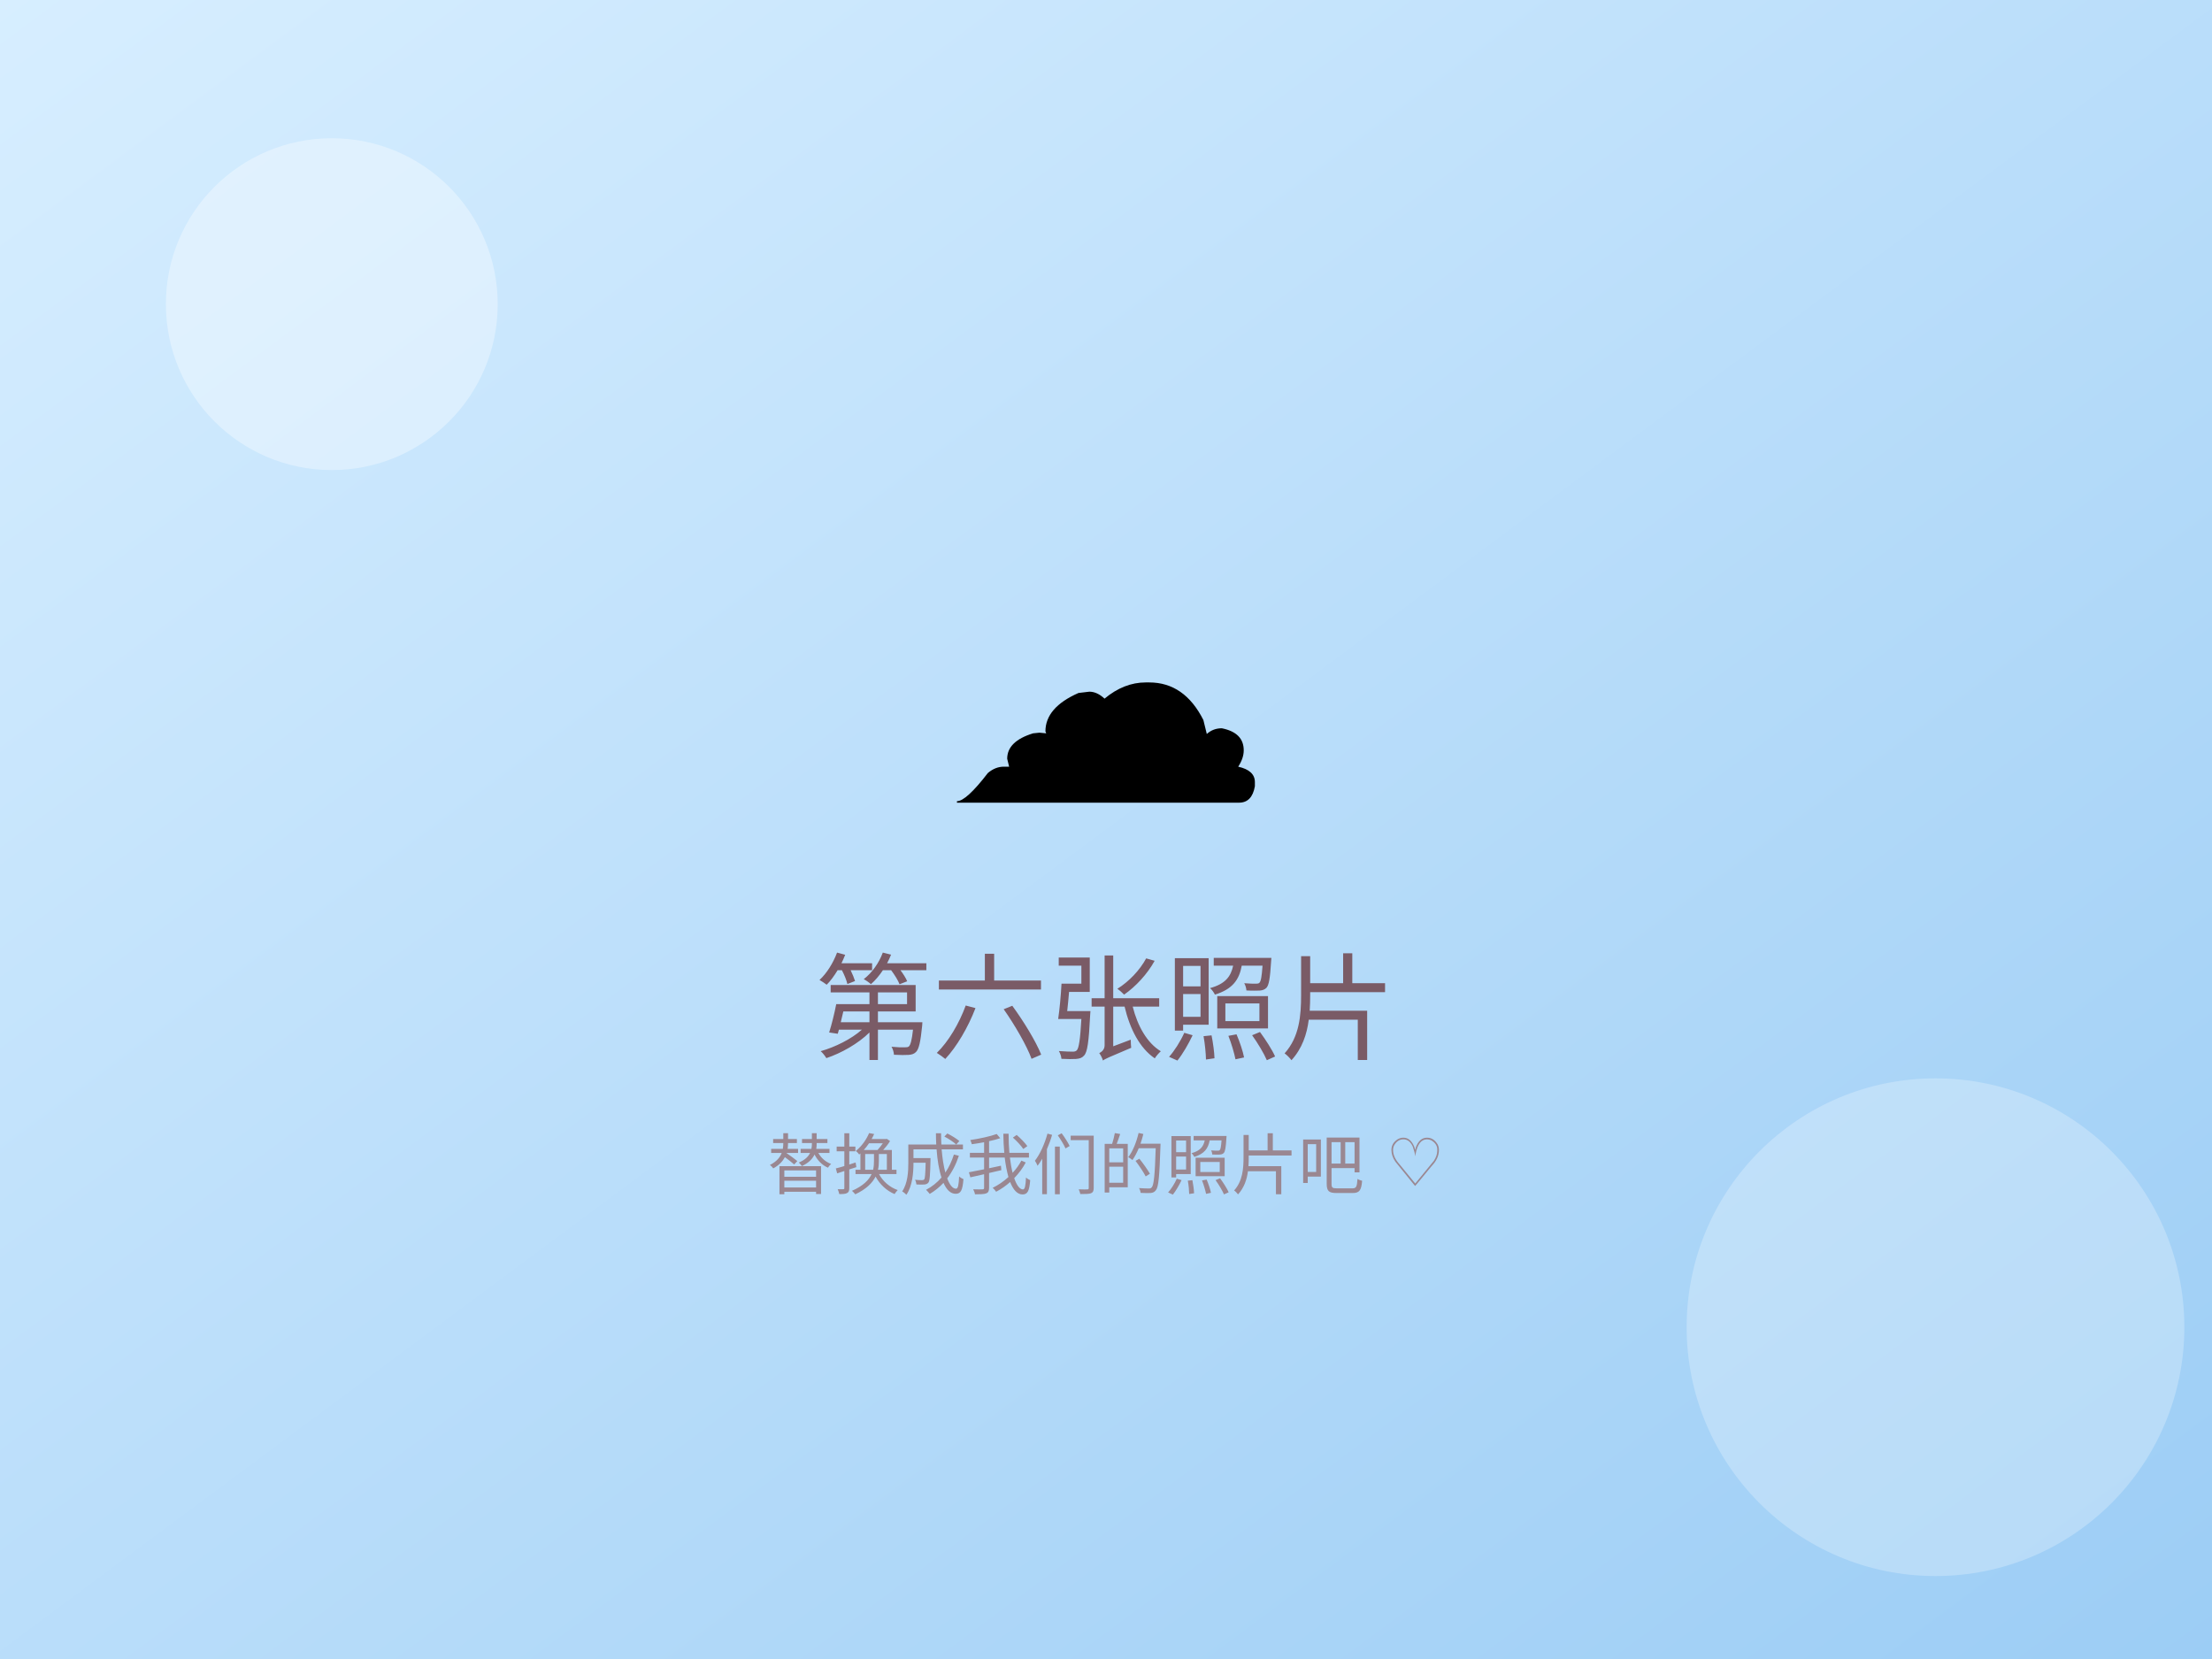
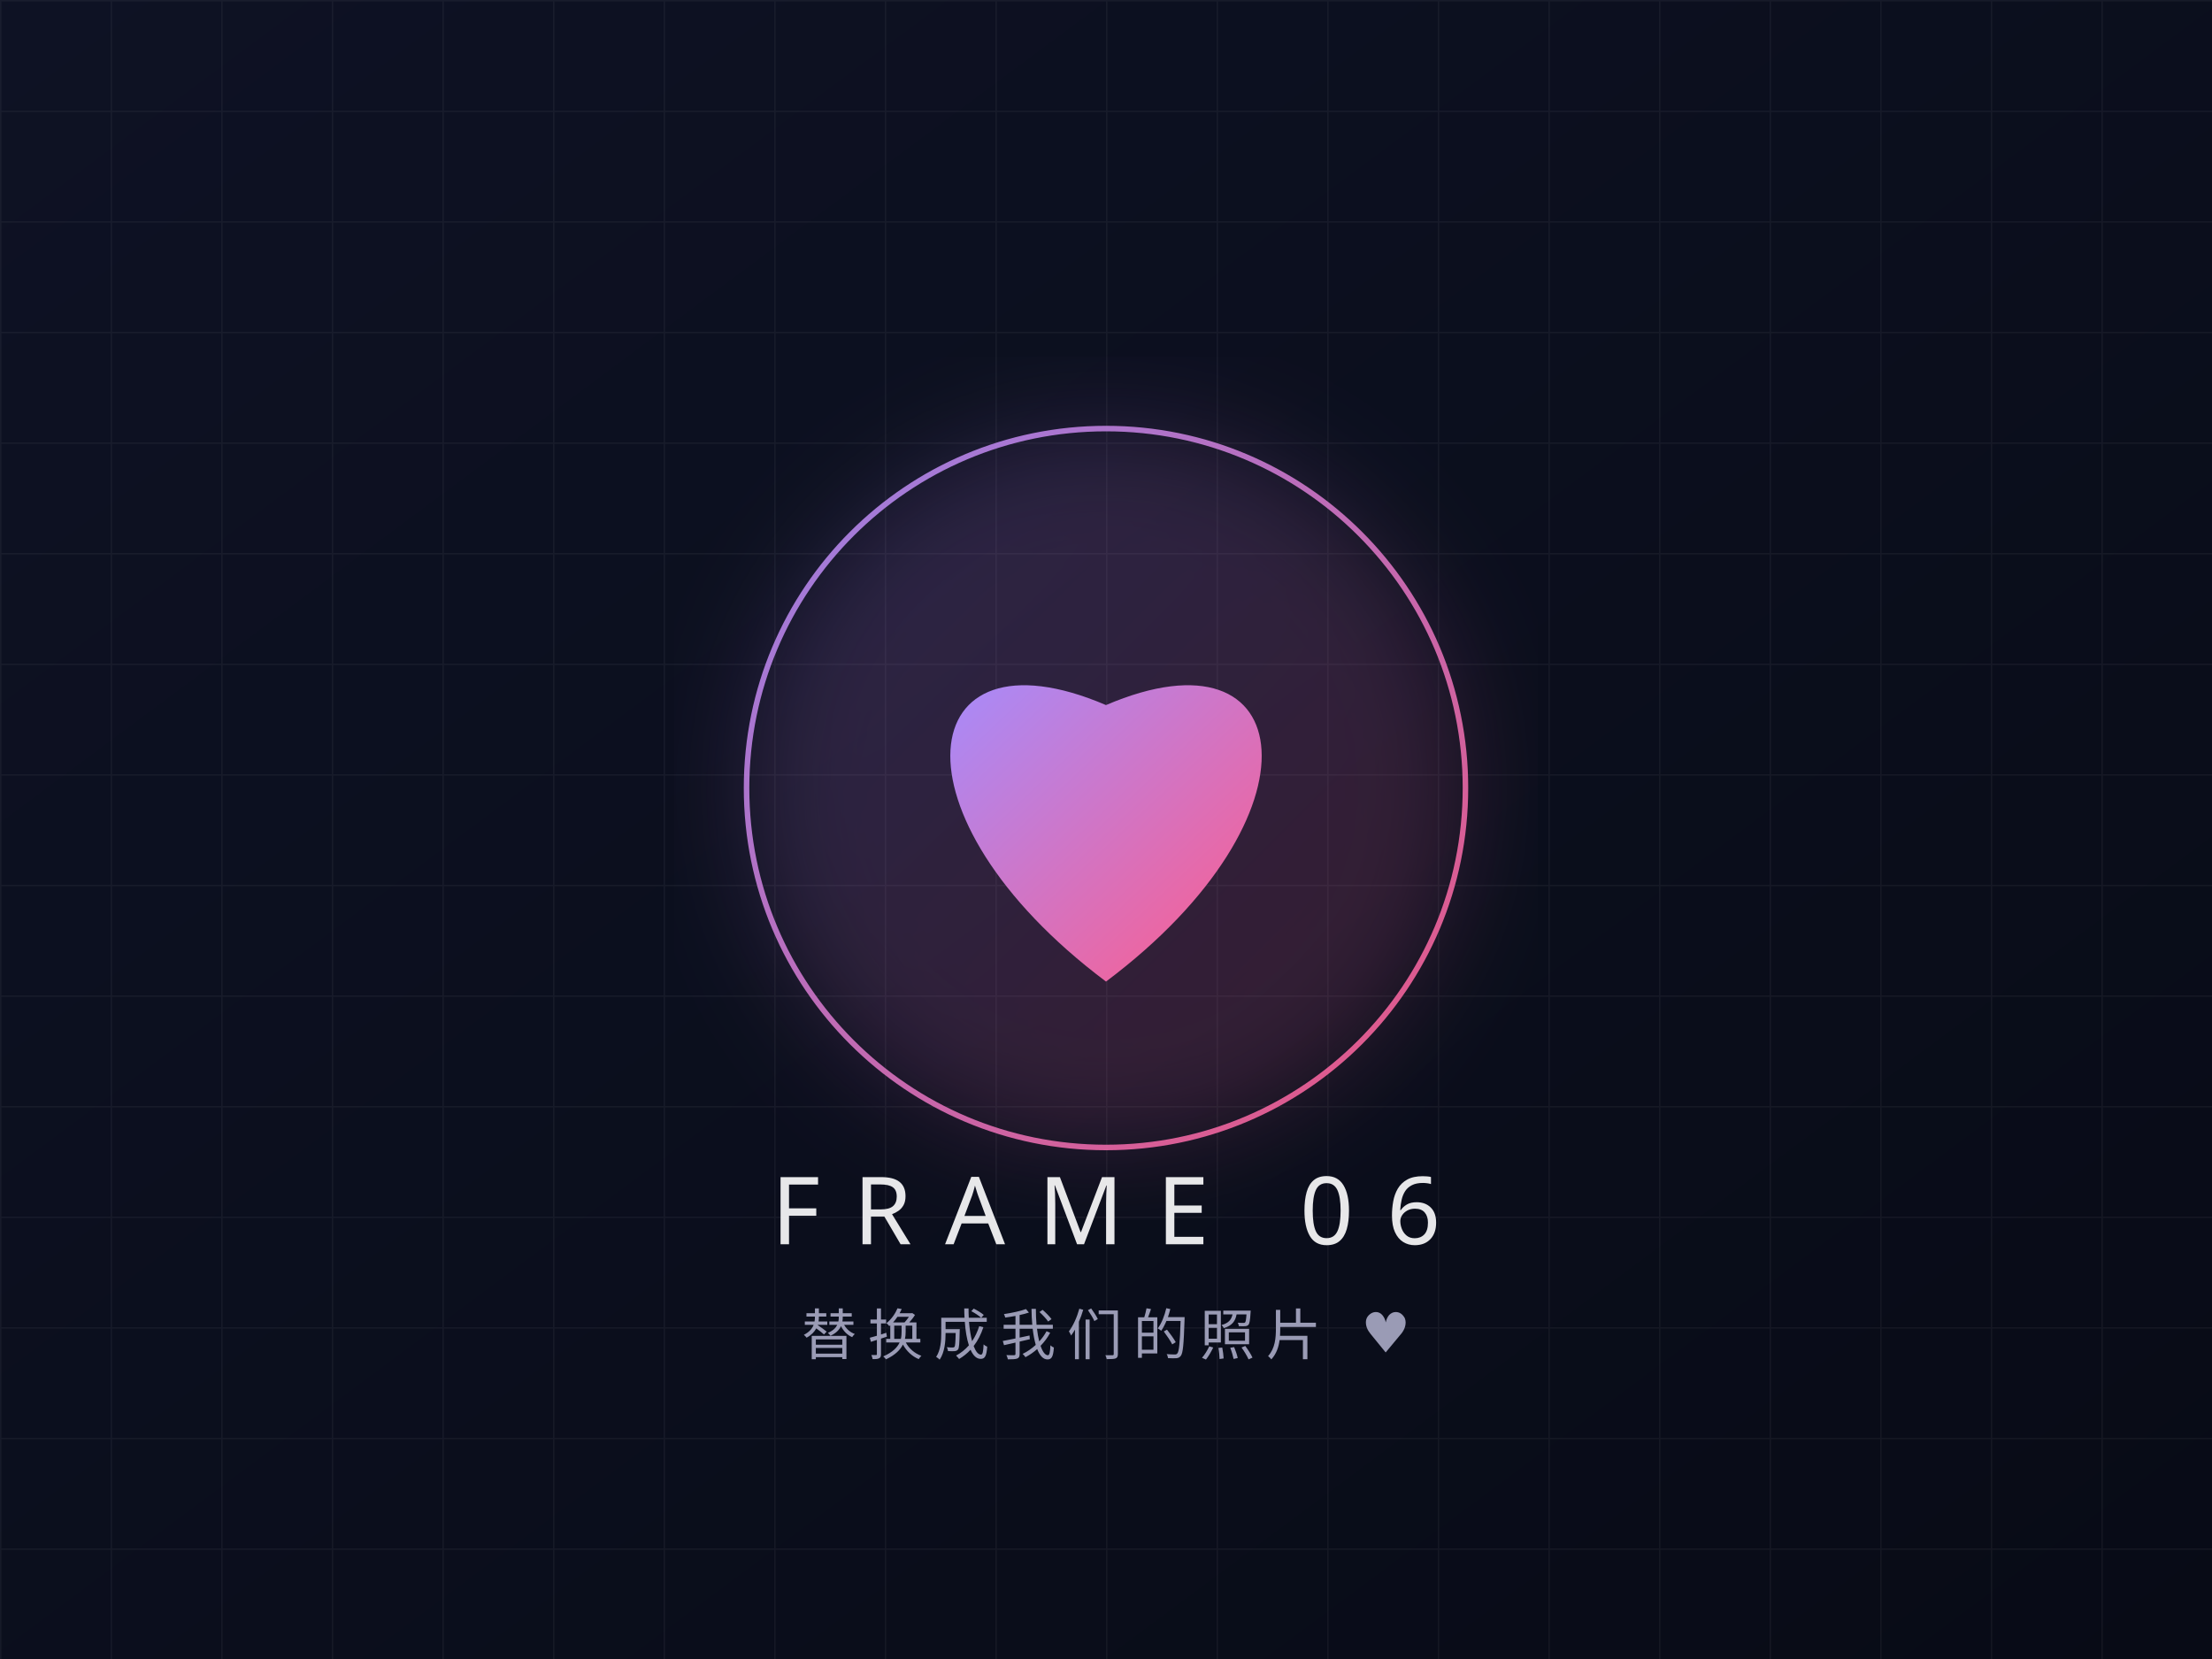
<svg xmlns="http://www.w3.org/2000/svg" width="800" height="600" viewBox="0 0 800 600">
  <defs>
-     <linearGradient id="g" x1="0" y1="0" x2="1" y2="1">
-       <stop stop-color="#D7EEFF" />
-       <stop offset="1" stop-color="#9CCDF5" />
+     <linearGradient id="bg" x1="0" y1="0" x2="1" y2="1">
+       <stop stop-color="#0e1224" />
+       <stop offset="1" stop-color="#080b16" />
    </linearGradient>
+     <linearGradient id="line" x1="0" y1="0" x2="1" y2="1">
+       <stop stop-color="#a78bfa" />
+       <stop offset="1" stop-color="#ff5c8a" />
+     </linearGradient>
+     <pattern id="grid" width="40" height="40" patternUnits="userSpaceOnUse">
+       <path d="M40 0H0V40" fill="none" stroke="rgba(255,255,255,0.05)" stroke-width="1" />
+     </pattern>
+     <filter id="glow">
+       <feGaussianBlur stdDeviation="18" />
+     </filter>
  </defs>
-   <rect width="800" height="600" fill="url(#g)" />
-   <circle cx="120" cy="110" r="60" fill="#fff" opacity="0.35" />
-   <circle cx="700" cy="480" r="90" fill="#fff" opacity="0.25" />
-   <text x="400" y="290" font-size="120" text-anchor="middle">☁️</text>
-   <text x="400" y="380" font-size="42" font-family="sans-serif" fill="#7a5b66" text-anchor="middle">第六张照片</text>
-   <text x="400" y="430" font-size="24" font-family="sans-serif" fill="#9a8791" text-anchor="middle">替换成我们的照片吧 ♡</text>
+   <rect width="800" height="600" fill="url(#bg)" />
+   <rect width="800" height="600" fill="url(#grid)" />
+   <circle cx="400" cy="285" r="130" fill="none" stroke="url(#line)" stroke-width="2" opacity="0.9" />
+   <circle cx="400" cy="285" r="130" fill="url(#line)" opacity="0.18" filter="url(#glow)" />
+   <path d="M400 355 C 320 295, 330 225, 400 255 C 470 225, 480 295, 400 355 Z" fill="url(#line)" />
+   <text x="400" y="450" font-family="sans-serif" font-size="34" letter-spacing="12" fill="#ffffff" opacity="0.9" text-anchor="middle">FRAME 06</text>
+   <text x="400" y="490" font-family="sans-serif" font-size="20" letter-spacing="4" fill="#9a9bb5" text-anchor="middle">替换成我们的照片 ♥</text>
</svg>
